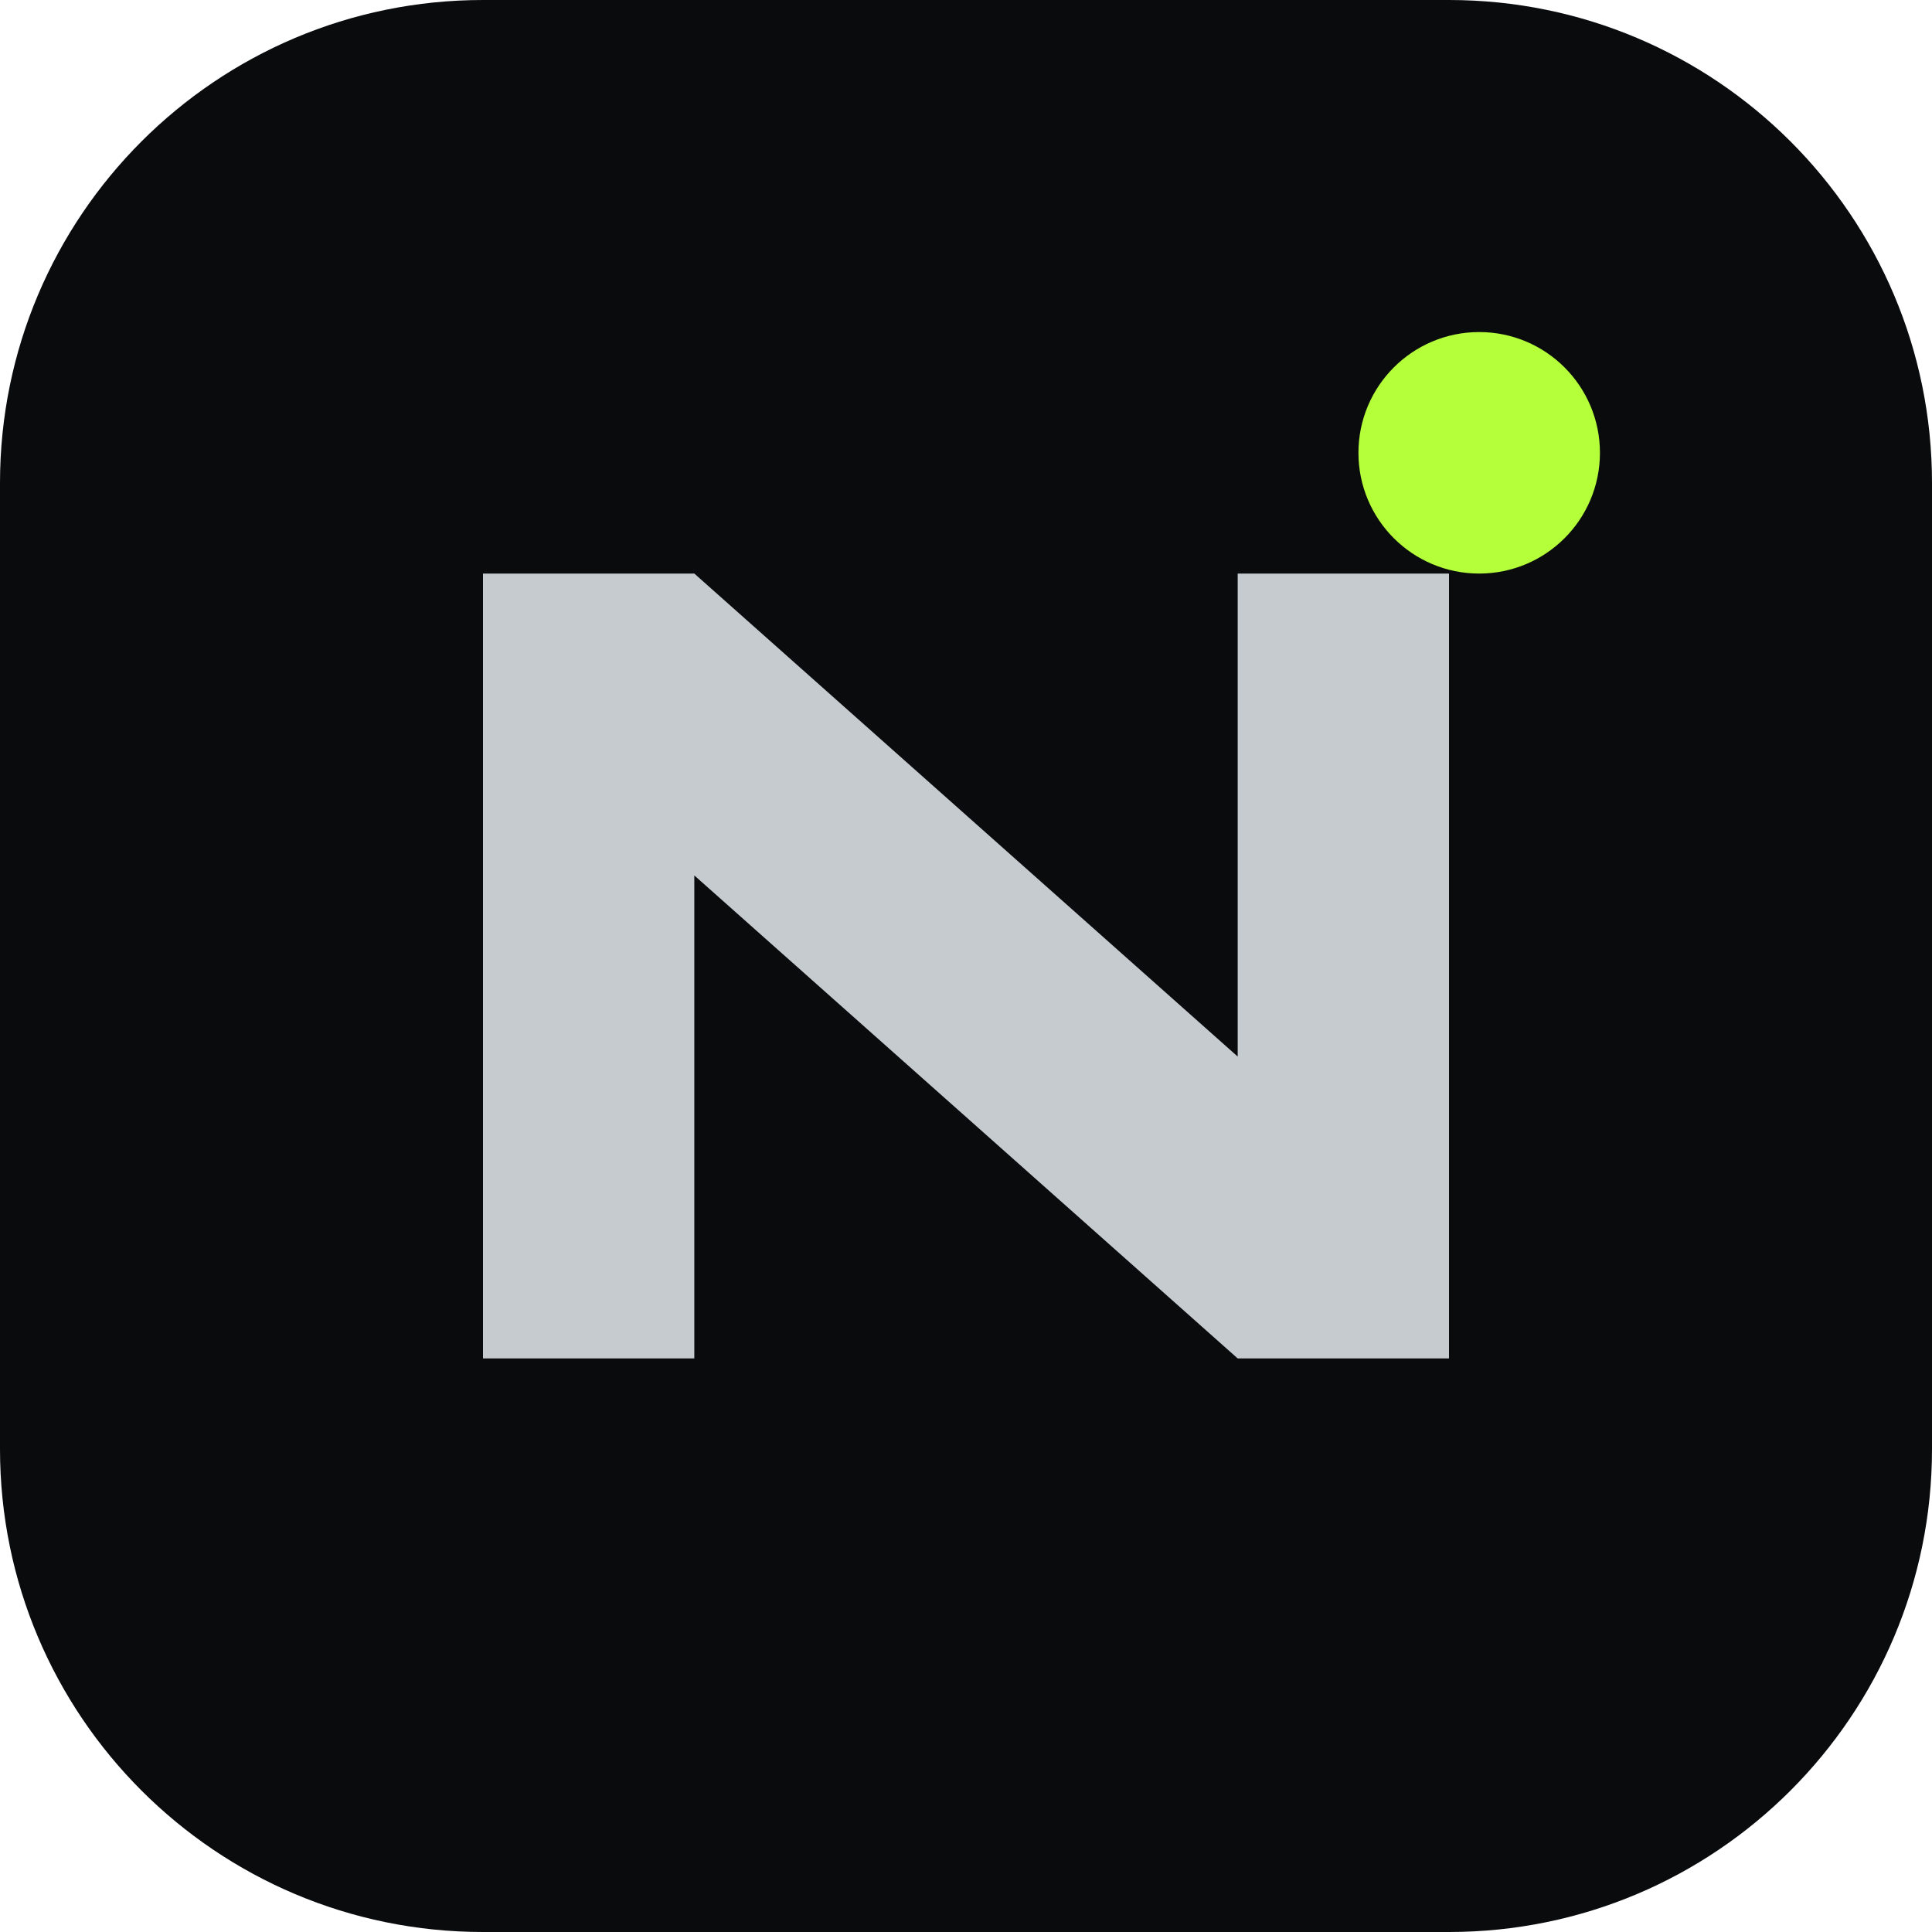
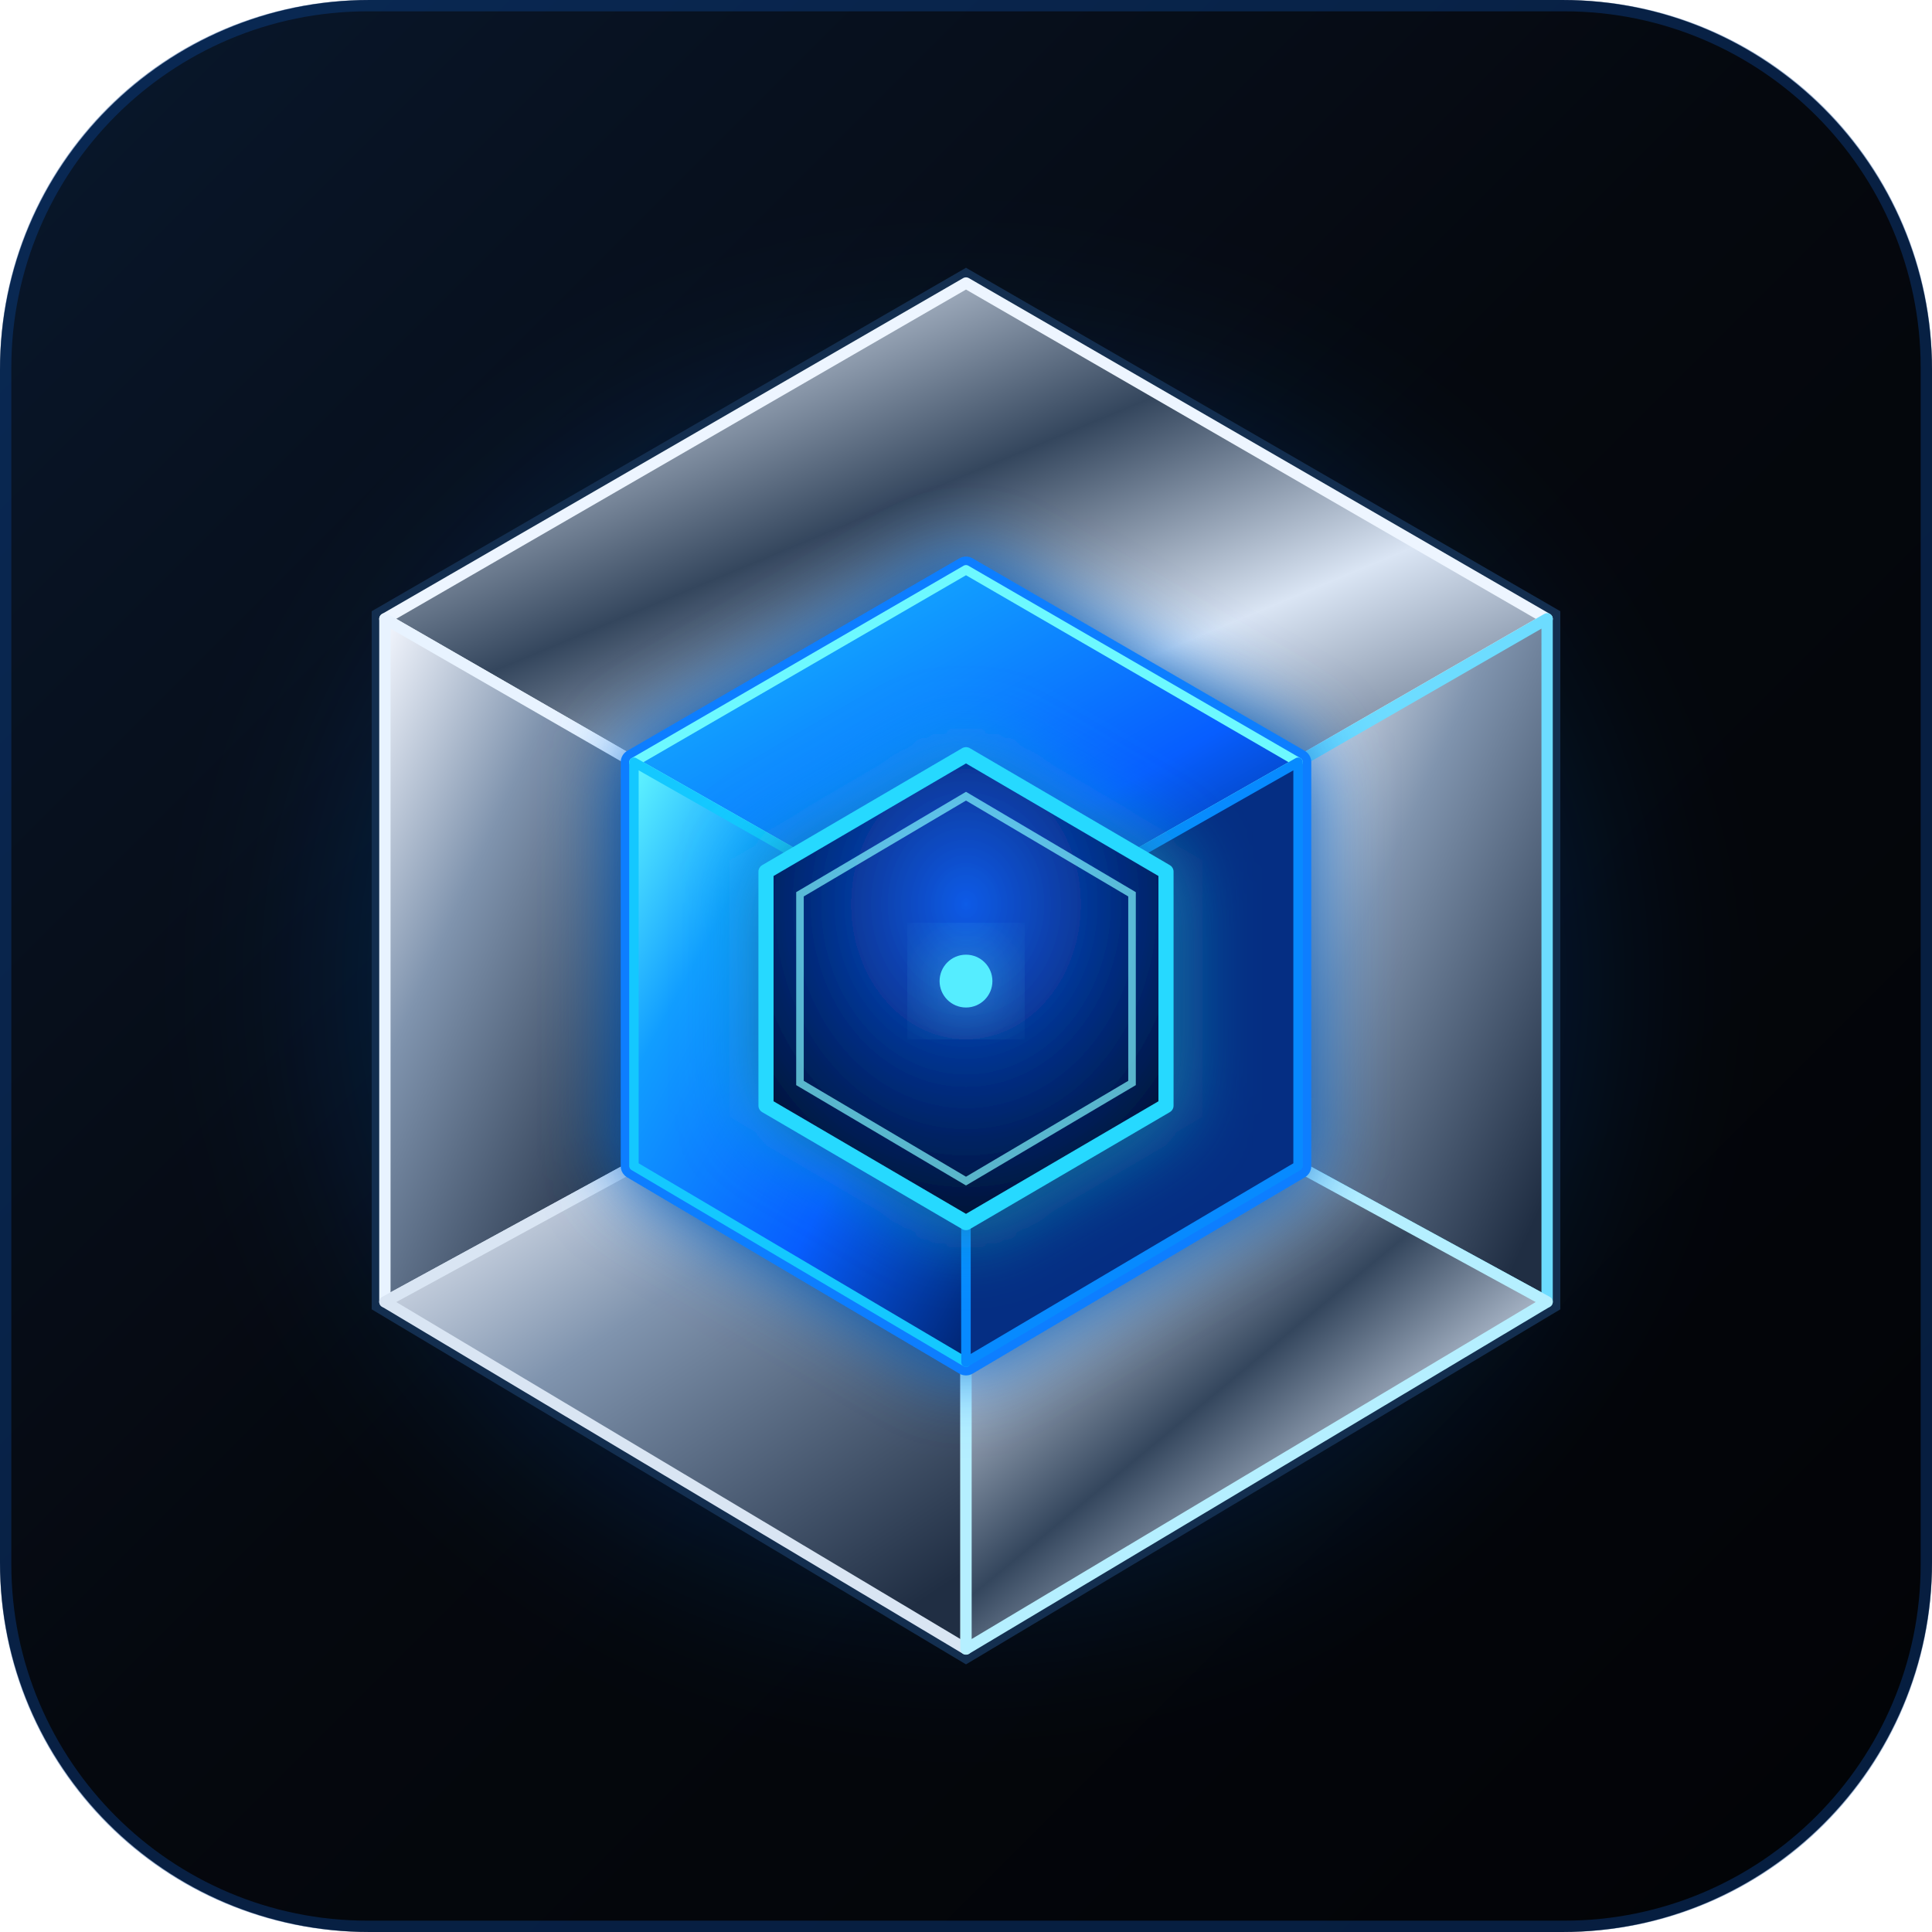
- <svg xmlns="http://www.w3.org/2000/svg" viewBox="0 0 64 64">
-   <rect width="64" height="64" rx="16" fill="#090b0d" />
-   <path d="M16 45V19h7l18 16V19h7v26h-7L23 29v16z" fill="#c6cbd0" />
-   <circle cx="49" cy="15" r="4" fill="#b4ff39" />
+ <svg xmlns="http://www.w3.org/2000/svg" width="512" height="512" viewBox="0 0 512 512">
+   <defs>
+     <linearGradient id="bg" x1="0" y1="0" x2="1" y2="1">
+       <stop stop-color="#09182D" />
+       <stop offset=".48" stop-color="#05080E" />
+       <stop offset="1" stop-color="#020306" />
+     </linearGradient>
+     <linearGradient id="silver" x1="0" y1="0" x2="1" y2="1">
+       <stop stop-color="#FFFFFF" />
+       <stop offset=".22" stop-color="#ADB9C9" />
+       <stop offset=".45" stop-color="#34465D" />
+       <stop offset=".72" stop-color="#DAE5F4" />
+       <stop offset="1" stop-color="#506179" />
+     </linearGradient>
+     <linearGradient id="silver2" x1="0" y1="0" x2="0.8" y2="1">
+       <stop stop-color="#F5F8FF" />
+       <stop offset=".4" stop-color="#8094AE" />
+       <stop offset="1" stop-color="#202E43" />
+     </linearGradient>
+     <linearGradient id="blue" x1="0" y1="0" x2="1" y2="1">
+       <stop stop-color="#62F7FF" />
+       <stop offset=".26" stop-color="#119DFF" />
+       <stop offset=".65" stop-color="#075EFF" />
+       <stop offset="1" stop-color="#00246F" />
+     </linearGradient>
+     <radialGradient id="core" cx=".5" cy=".32" r=".8">
+       <stop stop-color="#0B5BE7" />
+       <stop offset=".48" stop-color="#052D81" />
+       <stop offset="1" stop-color="#020816" />
+     </radialGradient>
+     <filter id="glow" x="-60%" y="-60%" width="220%" height="220%">
+       <feGaussianBlur stdDeviation="10" result="b" />
+       <feMerge>
+         <feMergeNode in="b" />
+         <feMergeNode in="SourceGraphic" />
+       </feMerge>
+     </filter>
+     <filter id="soft" x="-30%" y="-30%" width="160%" height="160%">
+       <feGaussianBlur stdDeviation="22" />
+     </filter>
+   </defs>
+   <rect width="512" height="512" rx="98" fill="url(#bg)" />
+   <rect x="1.5" y="1.5" width="509" height="509" rx="96" fill="none" stroke="#0C3F86" stroke-opacity=".45" stroke-width="3" />
+   <ellipse cx="255" cy="260" rx="168" ry="164" fill="#0078FF" opacity=".16" filter="url(#soft)" />
+   <path d="M256 75 410 164 410 345 256 437 102 345 102 164Z" fill="#06101F" stroke="#132E4F" stroke-width="7" />
+   <path d="M256 75 410 164 344 202 256 151 168 202 102 164Z" fill="url(#silver)" stroke="#EDF5FF" stroke-width="3" stroke-linejoin="round" />
+   <path d="M102 164 168 202 168 309 102 345Z" fill="url(#silver2)" stroke="#E8F3FF" stroke-width="3" stroke-linejoin="round" />
+   <path d="M410 164 344 202 344 309 410 345Z" fill="url(#silver2)" stroke="#6DDCFF" stroke-width="3" stroke-linejoin="round" />
+   <path d="M102 345 168 309 256 361 256 437Z" fill="url(#silver2)" stroke="#D9E5F3" stroke-width="3" stroke-linejoin="round" />
+   <path d="M410 345 344 309 256 361 256 437Z" fill="url(#silver)" stroke="#B5EFFF" stroke-width="3" stroke-linejoin="round" />
+   <path d="M168 202 256 151 344 202 344 309 256 361 168 309Z" fill="#031733" stroke="#087EFF" stroke-width="7" stroke-linejoin="round" filter="url(#glow)" />
+   <path d="M256 151 344 202 256 252 168 202Z" fill="url(#blue)" stroke="#6DF9FF" stroke-width="2.5" stroke-linejoin="round" />
+   <path d="M168 202 256 252 256 361 168 309Z" fill="url(#blue)" stroke="#14C8FF" stroke-width="2.5" stroke-linejoin="round" />
+   <path d="M344 202 256 252 256 361 344 309Z" fill="#052E83" stroke="#078AFF" stroke-width="2.5" stroke-linejoin="round" />
+   <path d="M256 200 309 231 309 293 256 324 203 293 203 231Z" fill="url(#core)" stroke="#27D9FF" stroke-width="4" stroke-linejoin="round" filter="url(#glow)" />
+   <path d="M256 211 300 237 300 287 256 313 212 287 212 237Z" fill="none" stroke="#80F7FF" stroke-opacity=".7" stroke-width="2" />
+   <circle cx="256" cy="260" r="7" fill="#54EDFF" filter="url(#glow)" />
</svg>
